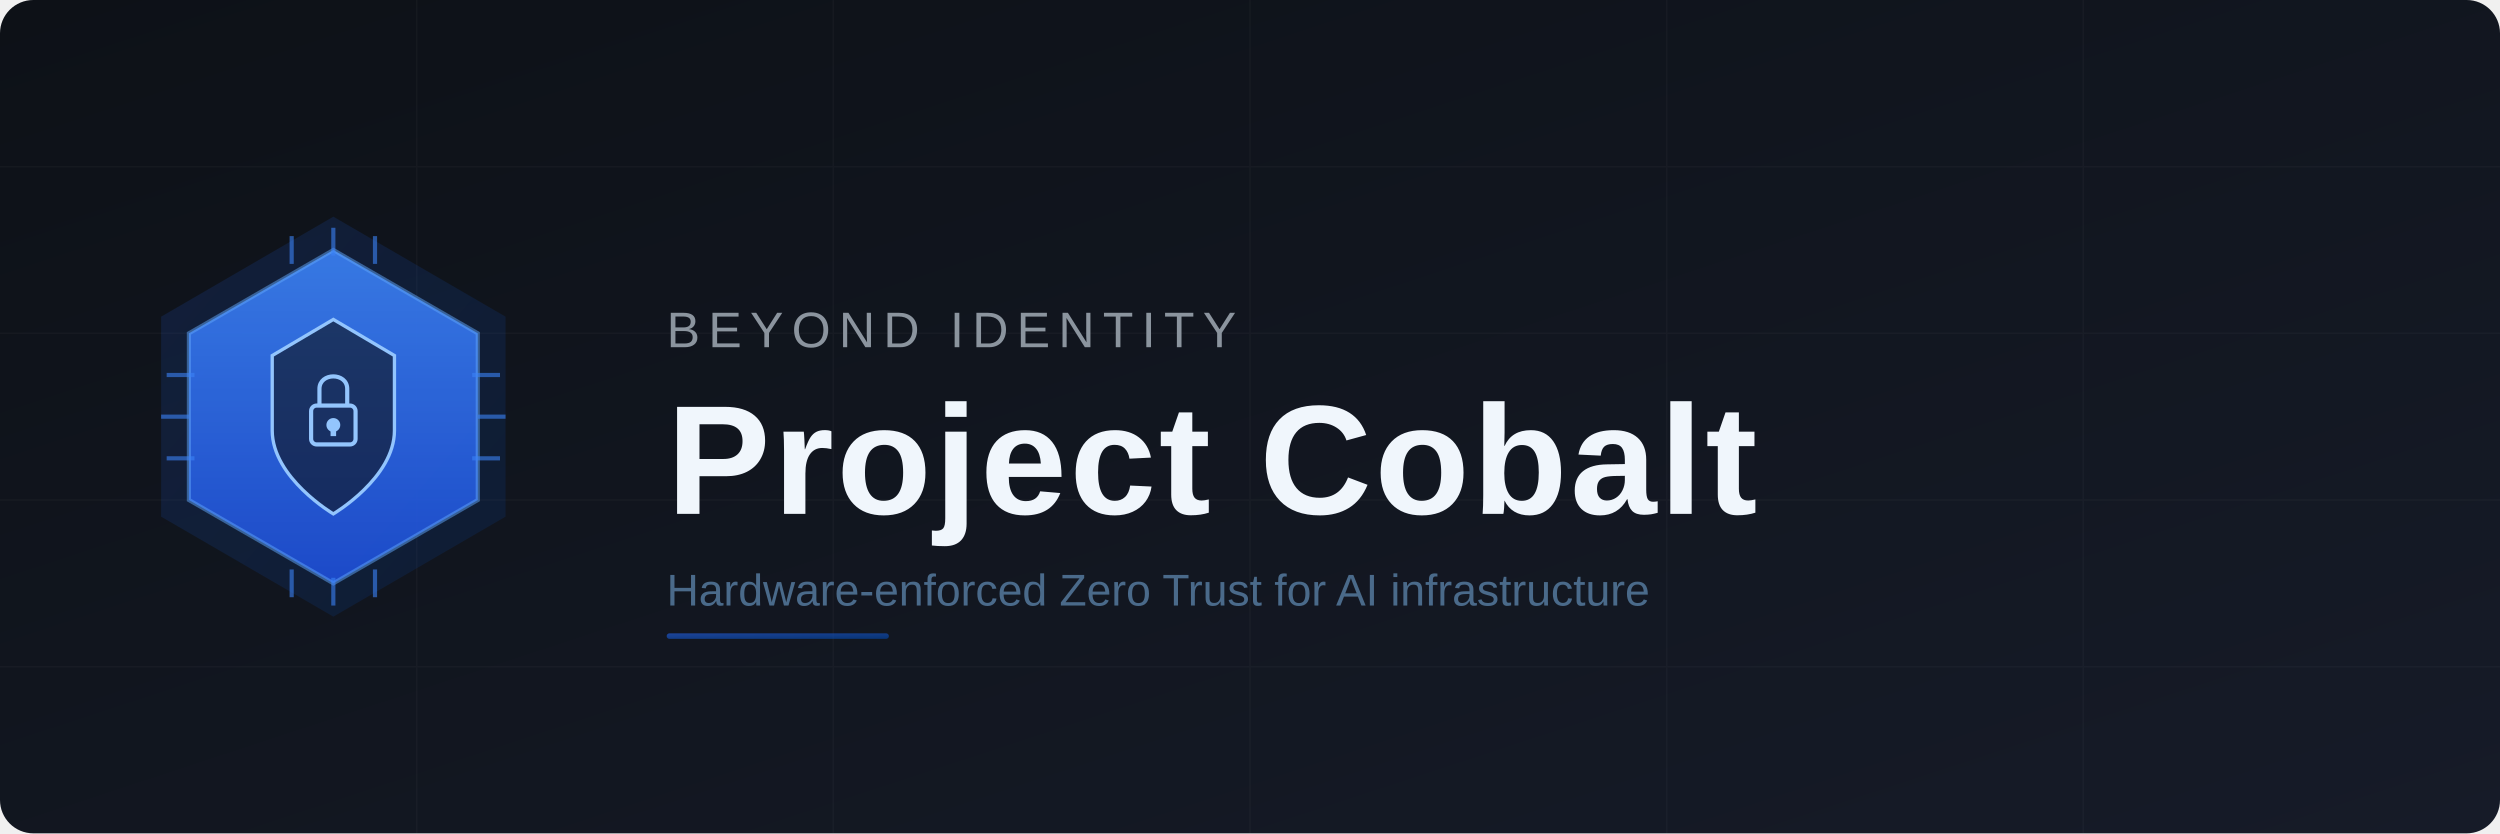
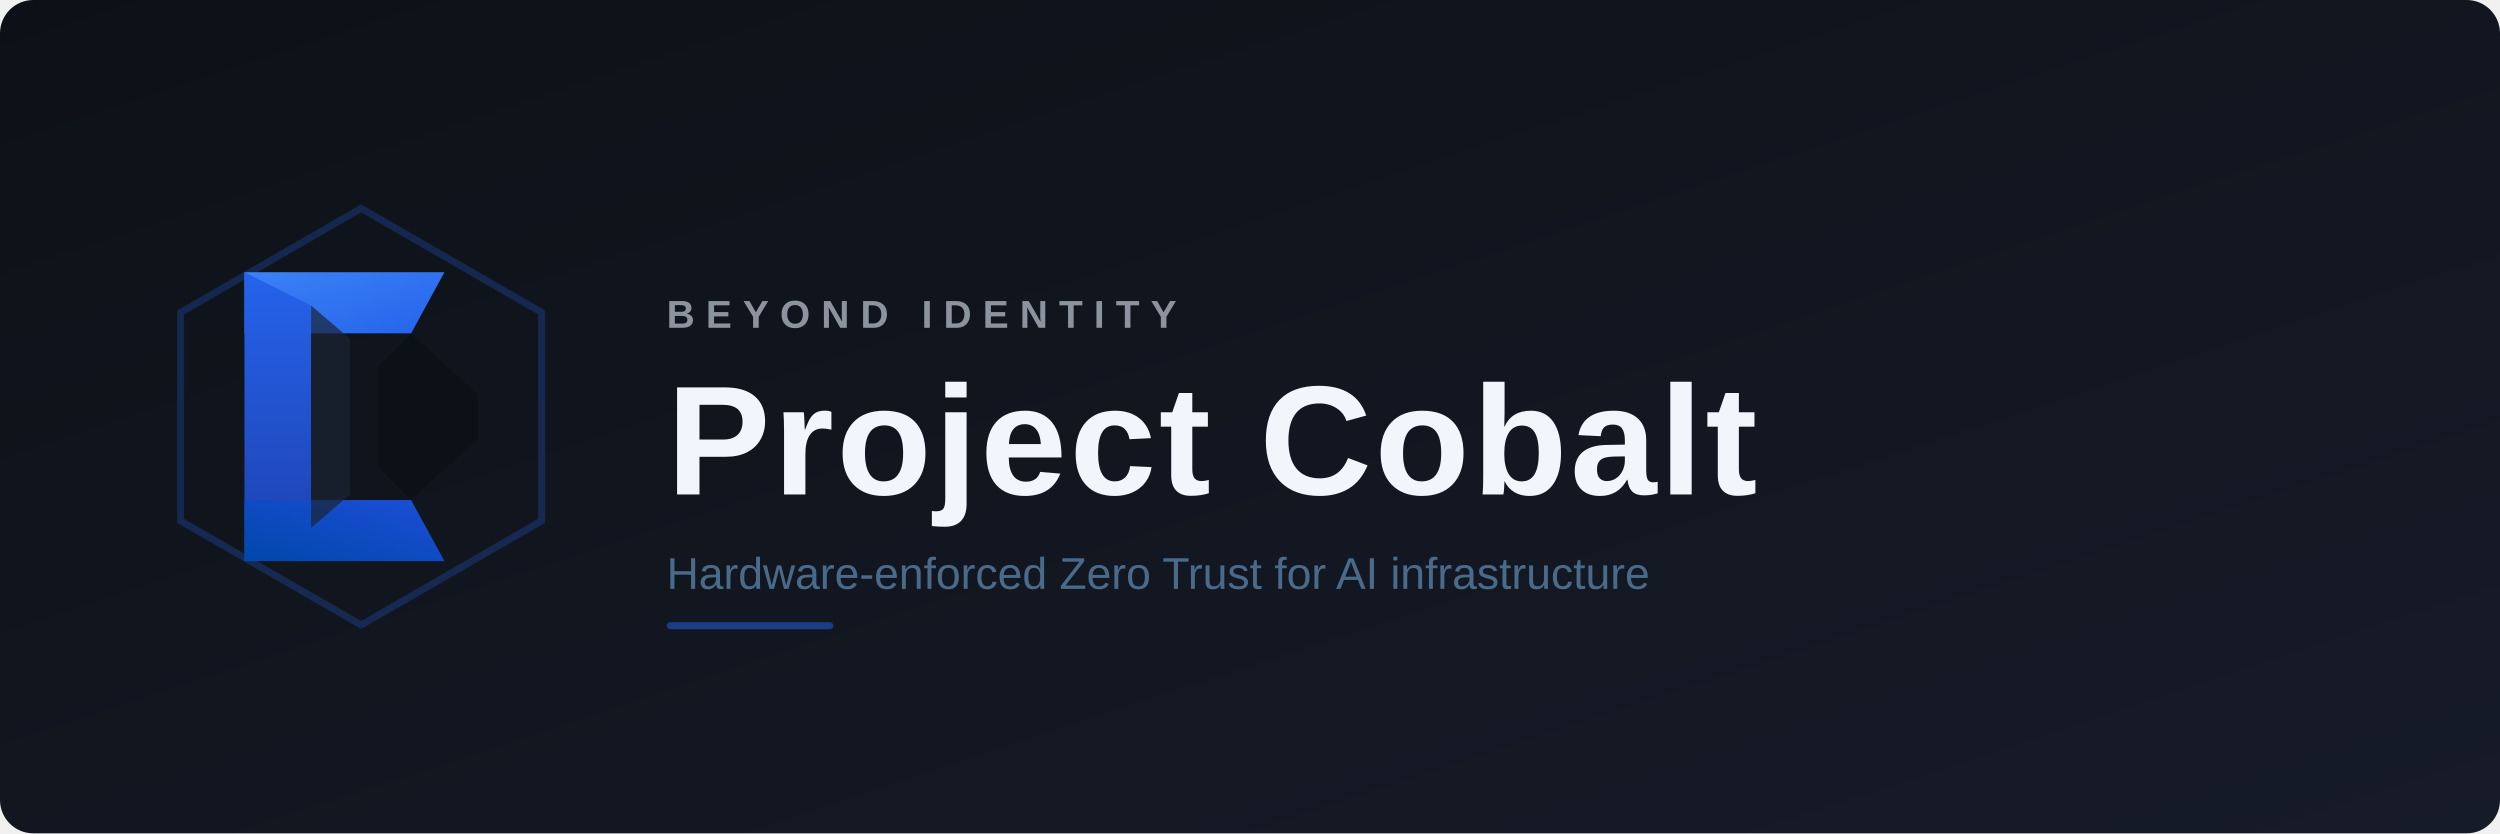
<svg xmlns="http://www.w3.org/2000/svg" viewBox="0 0 900 300" width="900" height="300">
  <defs>
    <linearGradient id="bg" x1="0%" y1="0%" x2="100%" y2="100%">
      <stop offset="0%" style="stop-color:#0d1117" />
      <stop offset="100%" style="stop-color:#161b28" />
    </linearGradient>
-     <linearGradient id="accent" x1="0%" y1="0%" x2="100%" y2="100%">
-       <stop offset="0%" style="stop-color:#2563eb" />
+     <linearGradient id="mark-light" x1="0%" y1="0%" x2="100%" y2="100%">
+       <stop offset="0%" style="stop-color:#3b82f6" />
+       <stop offset="100%" style="stop-color:#2563eb" />
+     </linearGradient>
+     <linearGradient id="mark-dark" x1="100%" y1="0%" x2="0%" y2="100%">
+       <stop offset="0%" style="stop-color:#1d4ed8" />
      <stop offset="100%" style="stop-color:#0047AB" />
    </linearGradient>
-     <linearGradient id="shield" x1="0%" y1="0%" x2="0%" y2="100%">
-       <stop offset="0%" style="stop-color:#3b82f6" />
-       <stop offset="100%" style="stop-color:#1d4ed8" />
+     <linearGradient id="mark-mid" x1="50%" y1="0%" x2="50%" y2="100%">
+       <stop offset="0%" style="stop-color:#2563eb" />
+       <stop offset="100%" style="stop-color:#1e40af" />
    </linearGradient>
  </defs>
  <rect width="900" height="300" rx="12" fill="url(#bg)" />
-   <g opacity="0.03" stroke="#ffffff" stroke-width="0.5" fill="none">
-     <line x1="0" y1="60" x2="900" y2="60" />
-     <line x1="0" y1="120" x2="900" y2="120" />
-     <line x1="0" y1="180" x2="900" y2="180" />
-     <line x1="0" y1="240" x2="900" y2="240" />
-     <line x1="150" y1="0" x2="150" y2="300" />
-     <line x1="300" y1="0" x2="300" y2="300" />
-     <line x1="450" y1="0" x2="450" y2="300" />
-     <line x1="600" y1="0" x2="600" y2="300" />
-     <line x1="750" y1="0" x2="750" y2="300" />
-   </g>
-   <g transform="translate(120, 150)">
-     <polygon points="0,-72 62,-36 62,36 0,72 -62,36 -62,-36" fill="url(#accent)" opacity="0.15" />
-     <polygon points="0,-60 52,-30 52,30 0,60 -52,30 -52,-30" fill="url(#shield)" opacity="0.9" />
-     <polygon points="0,-60 52,-30 52,30 0,60 -52,30 -52,-30" fill="none" stroke="#60a5fa" stroke-width="1.5" opacity="0.5" />
-     <path d="M0,-35 L22,-22 L22,5 C22,22 0,35 0,35 C0,35 -22,22 -22,5 L-22,-22 Z" fill="#0d1117" opacity="0.6" />
-     <path d="M0,-35 L22,-22 L22,5 C22,22 0,35 0,35 C0,35 -22,22 -22,5 L-22,-22 Z" fill="none" stroke="#93c5fd" stroke-width="1.2" />
-     <rect x="-8" y="-4" width="16" height="14" rx="2" fill="none" stroke="#93c5fd" stroke-width="1.5" />
-     <path d="M-5,-4 L-5,-10 C-5,-16 5,-16 5,-10 L5,-4" fill="none" stroke="#93c5fd" stroke-width="1.5" />
-     <circle cx="0" cy="3" r="2.5" fill="#93c5fd" />
-     <rect x="-1" y="3" width="2" height="4" fill="#93c5fd" />
-     <g stroke="#3b82f6" stroke-width="1.5" opacity="0.6">
-       <line x1="-15" y1="-55" x2="-15" y2="-65" />
-       <line x1="0" y1="-58" x2="0" y2="-68" />
-       <line x1="15" y1="-55" x2="15" y2="-65" />
-       <line x1="-15" y1="55" x2="-15" y2="65" />
-       <line x1="0" y1="58" x2="0" y2="68" />
-       <line x1="15" y1="55" x2="15" y2="65" />
-       <line x1="-50" y1="-15" x2="-60" y2="-15" />
-       <line x1="-52" y1="0" x2="-62" y2="0" />
-       <line x1="-50" y1="15" x2="-60" y2="15" />
-       <line x1="50" y1="-15" x2="60" y2="-15" />
-       <line x1="52" y1="0" x2="62" y2="0" />
-       <line x1="50" y1="15" x2="60" y2="15" />
-     </g>
+   <g transform="translate(130, 150)">
+     <polygon points="0,-75 65,-37.5 65,37.5 0,75 -65,37.5 -65,-37.5" fill="none" stroke="#2563eb" stroke-width="2.5" opacity="0.25" />
+     <polygon points="-42,-52 30,-52 18,-30 -42,-30" fill="url(#mark-light)" />
+     <polygon points="-42,-52 -42,52 -18,40 -18,-40" fill="url(#mark-mid)" />
+     <polygon points="-42,52 30,52 18,30 -42,30" fill="url(#mark-dark)" />
+     <polygon points="18,-30 42,-8 42,8 18,30 6,18 6,-18" fill="#0d1117" />
+     <polygon points="-18,-40 -4,-28 -4,28 -18,40" fill="#1a2332" opacity="0.7" />
  </g>
  <g transform="translate(240, 0)">
-     <text x="0" y="125" fill="#8b949e" font-family="'Segoe UI', 'Helvetica Neue', Arial, sans-serif" font-size="18" font-weight="500" letter-spacing="3">BEYOND IDENTITY</text>
-     <text x="0" y="185" fill="#f0f6fc" font-family="'Segoe UI', 'Helvetica Neue', Arial, sans-serif" font-size="56" font-weight="700" letter-spacing="1">Project Cobalt</text>
-     <text x="0" y="218" fill="#4a6a8a" font-family="'Segoe UI', 'Helvetica Neue', Arial, sans-serif" font-size="16" font-weight="400">Hardware-enforced Zero Trust for AI infrastructure</text>
+     <text x="0" y="118" fill="#8b949e" font-family="'Segoe UI', 'Helvetica Neue', Arial, sans-serif" font-size="14" font-weight="600" letter-spacing="4">BEYOND IDENTITY</text>
+     <text x="0" y="178" fill="#f0f6fc" font-family="'Segoe UI', 'Helvetica Neue', Arial, sans-serif" font-size="56" font-weight="700" letter-spacing="1">Project Cobalt</text>
+     <text x="0" y="212" fill="#4a6a8a" font-family="'Segoe UI', 'Helvetica Neue', Arial, sans-serif" font-size="16" font-weight="400">Hardware-enforced Zero Trust for AI infrastructure</text>
  </g>
-   <rect x="240" y="228" width="80" height="2" rx="1" fill="url(#accent)" opacity="0.6" />
+   <rect x="240" y="224" width="60" height="2.5" rx="1.25" fill="#2563eb" opacity="0.5" />
</svg>
